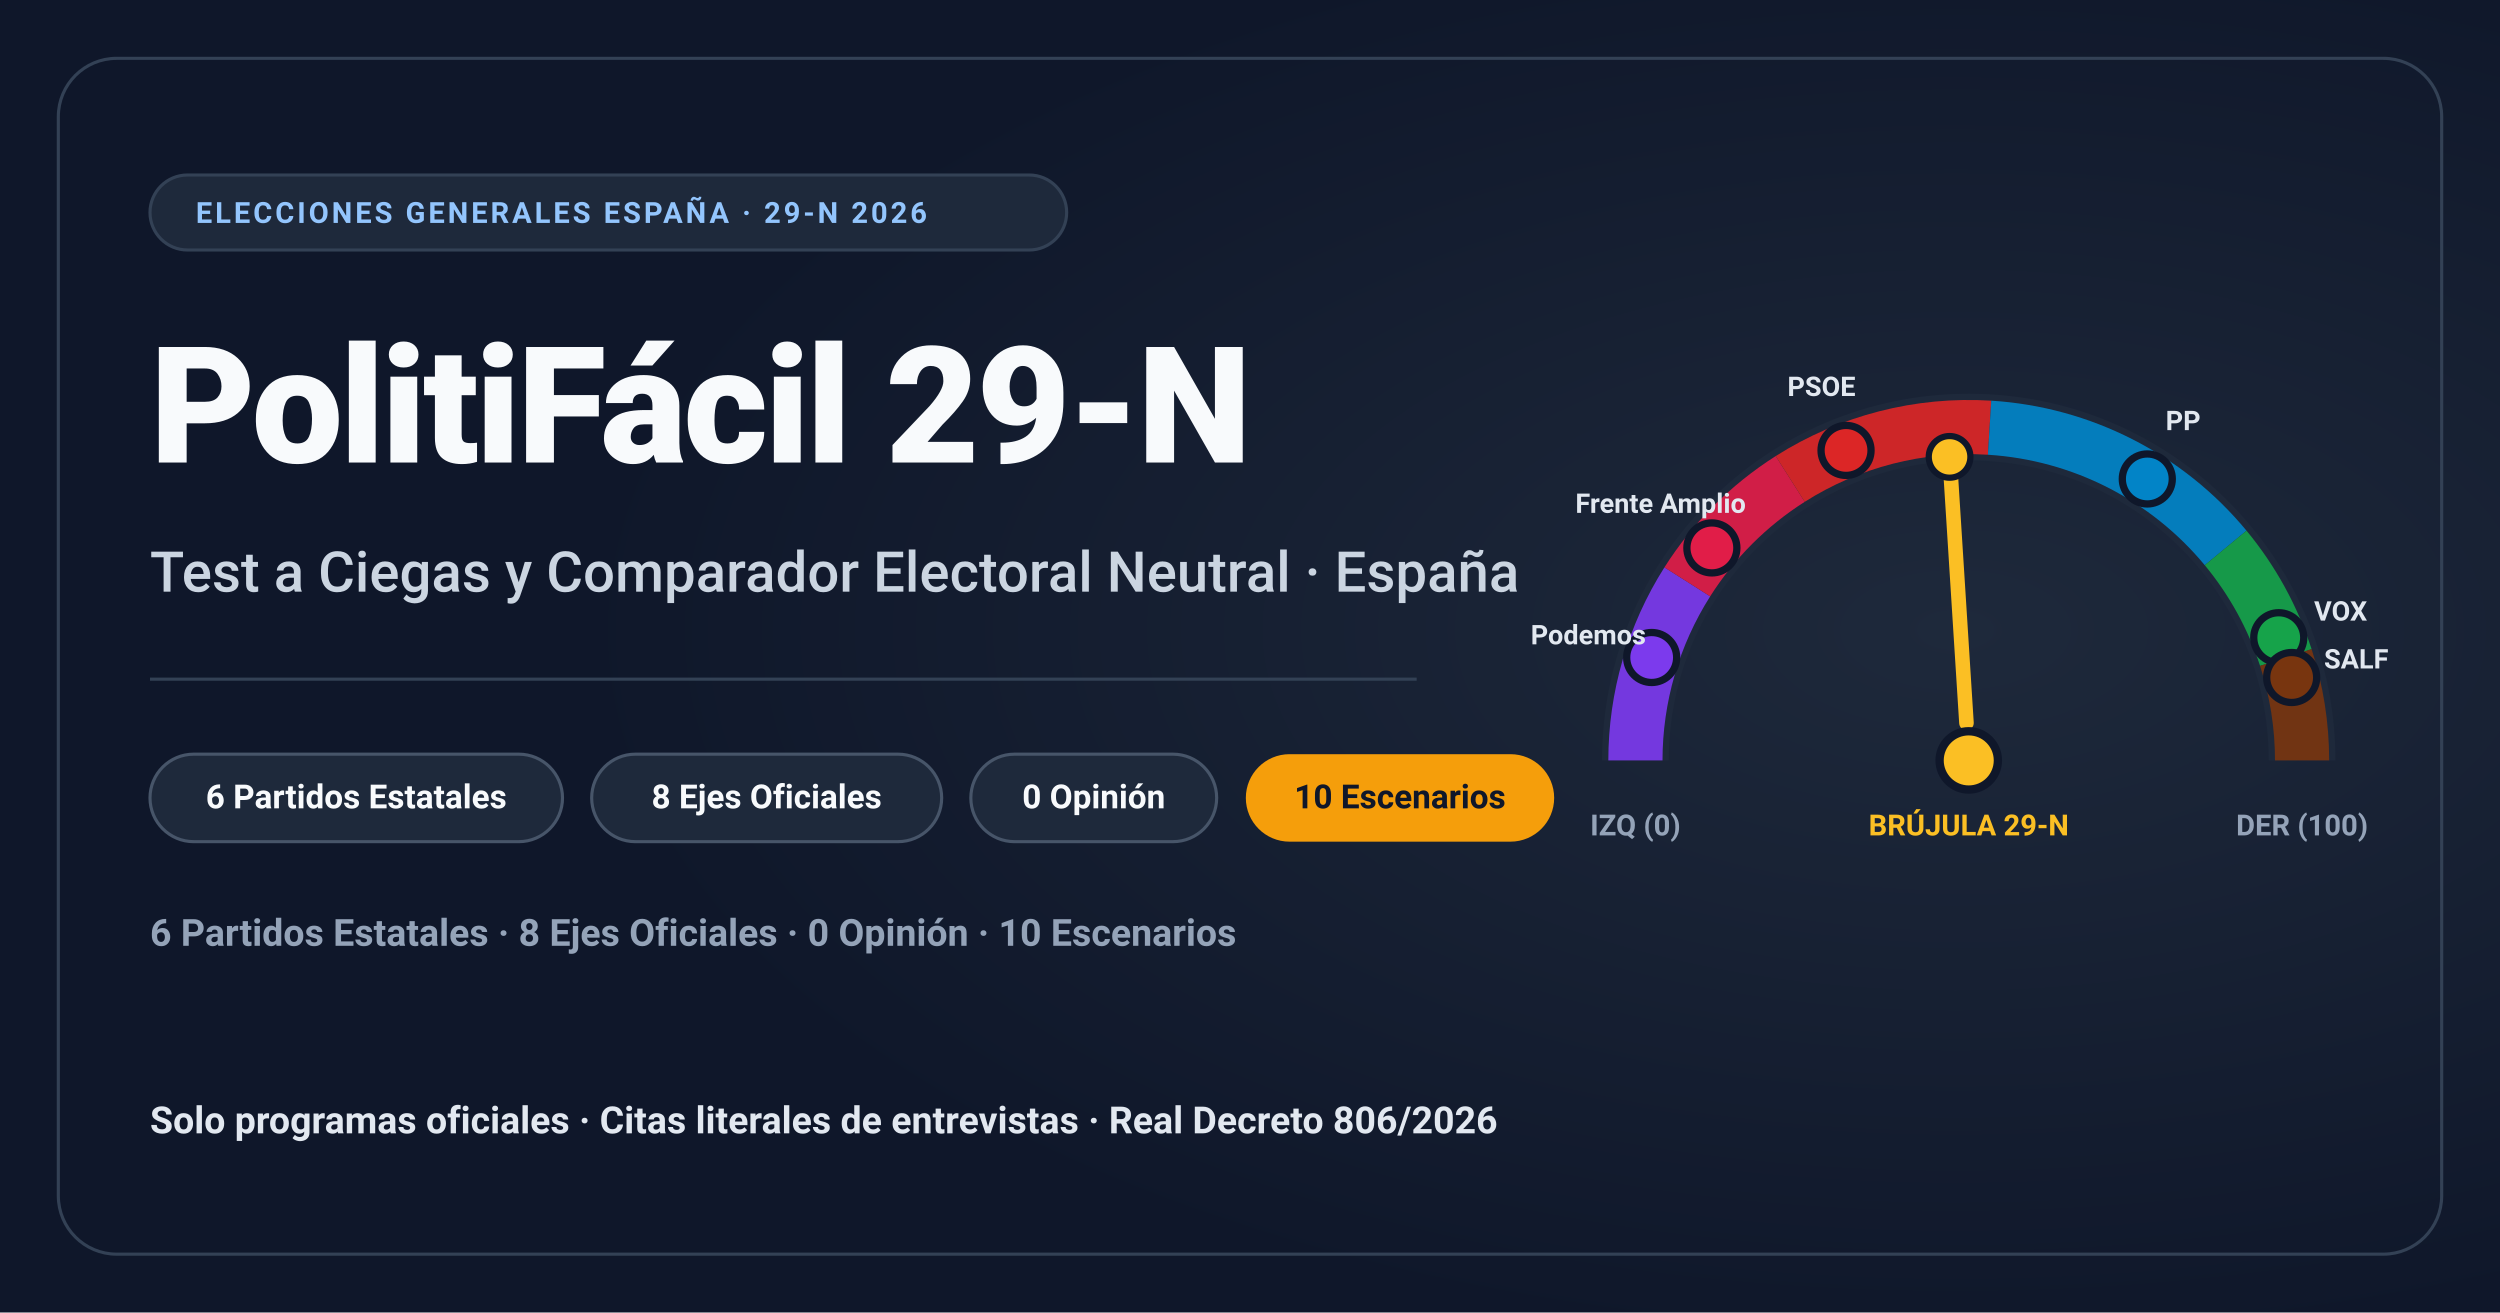
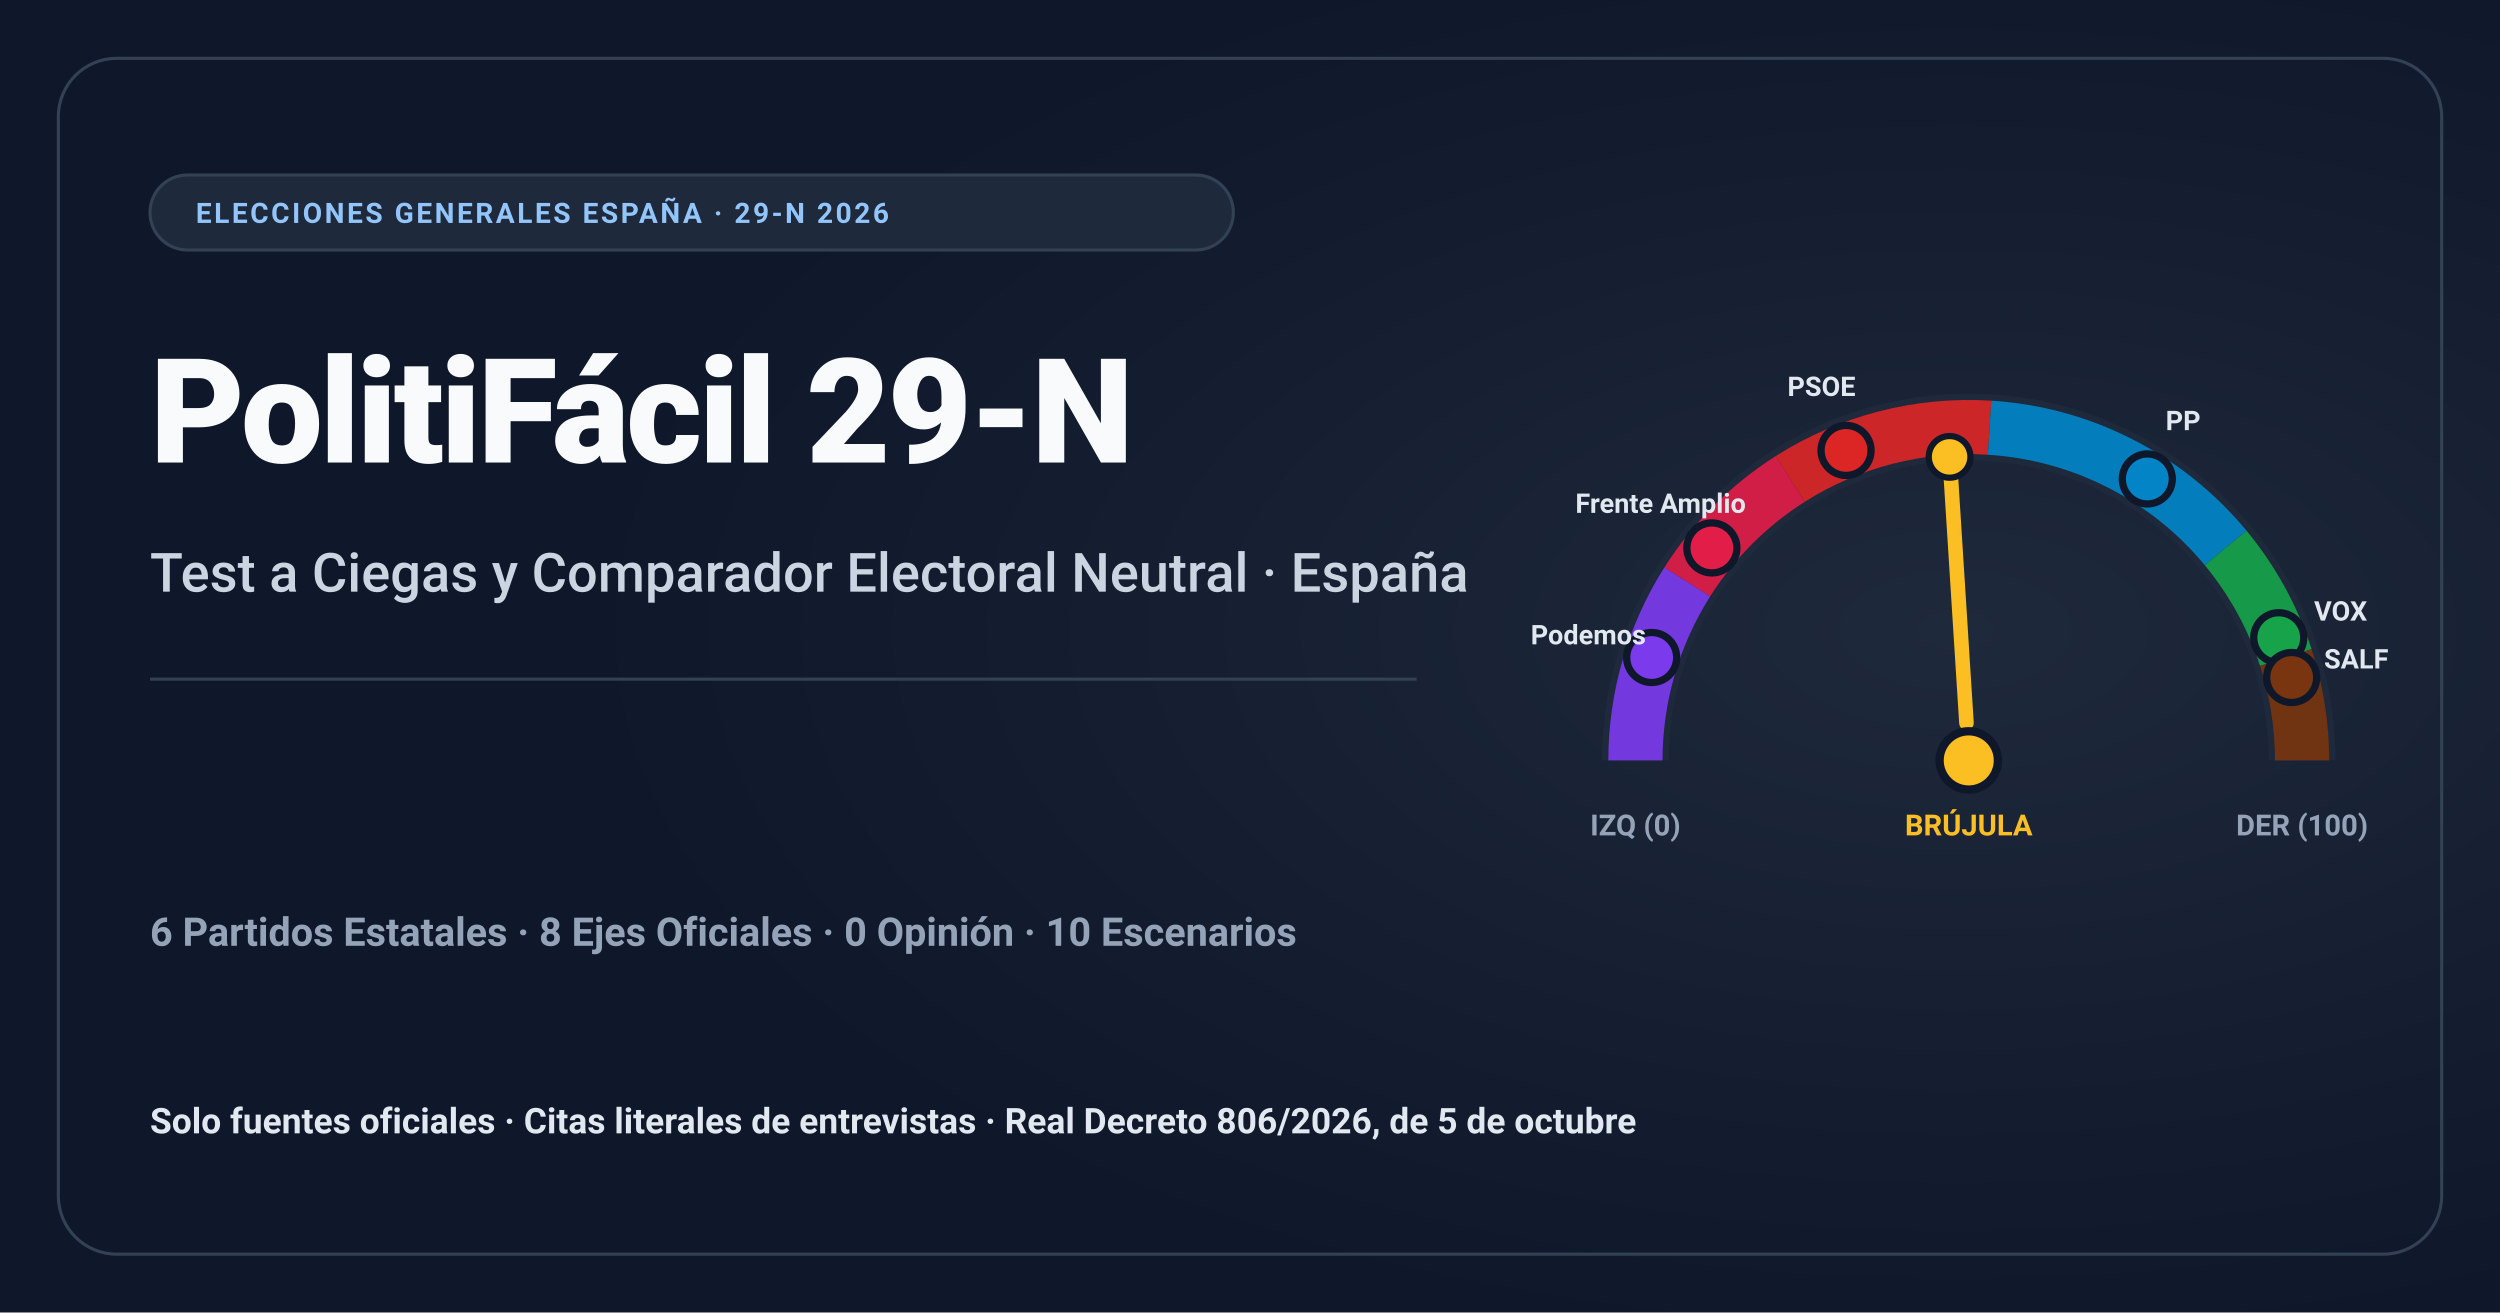
<svg xmlns="http://www.w3.org/2000/svg" width="1200" height="630" viewBox="0 0 1200 630" role="img" aria-label="PolitiFácil 29-N — Test a Ciegas y Comparador Electoral Neutral">
  <defs>
    <radialGradient id="bgGlow" cx="78%" cy="48%" r="55%">
      <stop offset="0%" stop-color="#1e293b" />
      <stop offset="100%" stop-color="#0f172a" />
    </radialGradient>
  </defs>
  <rect width="1200" height="630" fill="url(#bgGlow)" />
  <rect x="28" y="28" width="1144" height="574" rx="28" fill="none" stroke="#334155" stroke-width="1.5" />
-   <rect x="72" y="84" width="440" height="36" rx="18" fill="#1e293b" stroke="#334155" stroke-width="1.5" />
-   <text x="94" y="107" font-family="system-ui,-apple-system,Segoe UI,Roboto,sans-serif" font-size="14" font-weight="700" letter-spacing="1.4" fill="#93c5fd">ELECCIONES GENERALES ESPAÑA · 29-N 2026</text>
-   <text x="72" y="222" font-family="system-ui,-apple-system,Segoe UI,Roboto,sans-serif" font-size="78" font-weight="800" letter-spacing="-1.5" fill="#f8fafc">PolitiFácil 29-N</text>
-   <text x="72" y="284" font-family="system-ui,-apple-system,Segoe UI,Roboto,sans-serif" font-size="27" font-weight="500" fill="#cbd5e1">Test a Ciegas y Comparador Electoral Neutral · España</text>
+   <rect x="72" y="84" width="520" height="36" rx="18" fill="#1e293b" stroke="#334155" stroke-width="1.5" />
+   <text x="94" y="107" font-family="system-ui,-apple-system,Segoe UI,Roboto,sans-serif" font-size="13.5" font-weight="700" letter-spacing="1.2" fill="#93c5fd">ELECCIONES GENERALES ESPAÑA · 29-N 2026</text>
+   <text x="72" y="222" font-family="system-ui,-apple-system,Segoe UI,Roboto,sans-serif" font-size="70" font-weight="800" letter-spacing="-1.5" fill="#f8fafc">PolitiFácil 29-N</text>
+   <text x="72" y="284" font-family="system-ui,-apple-system,Segoe UI,Roboto,sans-serif" font-size="26" font-weight="500" fill="#cbd5e1">Test a Ciegas y Comparador Electoral Neutral · España</text>
  <line x1="72" y1="326" x2="680" y2="326" stroke="#334155" stroke-width="1.5" />
-   <g font-family="system-ui,-apple-system,Segoe UI,Roboto,sans-serif" font-size="16" font-weight="700" fill="#f8fafc">
-     <rect x="72" y="362" width="198" height="42" rx="21" fill="#1e293b" stroke="#475569" stroke-width="1.5" />
-     <text x="171" y="388" text-anchor="middle">6 Partidos Estatales</text>
-     <rect x="284" y="362" width="168" height="42" rx="21" fill="#1e293b" stroke="#475569" stroke-width="1.5" />
-     <text x="368" y="388" text-anchor="middle">8 Ejes Oficiales</text>
-     <rect x="466" y="362" width="118" height="42" rx="21" fill="#1e293b" stroke="#475569" stroke-width="1.5" />
-     <text x="525" y="388" text-anchor="middle">0 Opinión</text>
-     <rect x="598" y="362" width="148" height="42" rx="21" fill="#f59e0b" />
-     <text x="672" y="388" text-anchor="middle" fill="#0f172a">10 Escenarios</text>
-   </g>
-   <text x="72" y="454" font-family="system-ui,-apple-system,Segoe UI,Roboto,sans-serif" font-size="18" font-weight="600" fill="#94a3b8">6 Partidos Estatales · 8 Ejes Oficiales · 0 Opinión · 10 Escenarios</text>
-   <text x="72" y="544" font-family="system-ui,-apple-system,Segoe UI,Roboto,sans-serif" font-size="18" font-weight="600" fill="#e2e8f0">Solo programas oficiales · Citas literales de entrevistas · Real Decreto 806/2026</text>
+   <text x="72" y="454" font-family="system-ui,-apple-system,Segoe UI,Roboto,sans-serif" font-size="19" font-weight="600" fill="#94a3b8">6 Partidos Estatales · 8 Ejes Oficiales · 0 Opinión · 10 Escenarios</text>
+   <text x="72" y="544" font-family="system-ui,-apple-system,Segoe UI,Roboto,sans-serif" font-size="17" font-weight="600" fill="#e2e8f0">Solo fuentes oficiales · Citas literales de entrevistas · Real Decreto 806/2026, de 5 de octubre</text>
  <g>
    <path d="M 785 365 A 160 160 0 0 1 1105 365" fill="none" stroke="#1e293b" stroke-width="32" />
    <path d="M 785.0 365.0 A 160 160 0 0 1 809.9 279.3" fill="none" stroke="#7c3aed" stroke-width="26" stroke-linecap="butt" opacity="0.92" />
    <path d="M 809.9 279.3 A 160 160 0 0 1 859.3 229.9" fill="none" stroke="#e11d48" stroke-width="26" stroke-linecap="butt" opacity="0.92" />
    <path d="M 859.3 229.9 A 160 160 0 0 1 955.0 205.3" fill="none" stroke="#dc2626" stroke-width="26" stroke-linecap="butt" opacity="0.92" />
    <path d="M 955.0 205.3 A 160 160 0 0 1 1068.3 263.0" fill="none" stroke="#0284c7" stroke-width="26" stroke-linecap="butt" opacity="0.92" />
    <path d="M 1068.3 263.0 A 160 160 0 0 1 1097.2 315.6" fill="none" stroke="#16a34a" stroke-width="26" stroke-linecap="butt" opacity="0.92" />
    <path d="M 1097.2 315.6 A 160 160 0 0 1 1105.0 365.0" fill="none" stroke="#78350f" stroke-width="26" stroke-linecap="butt" opacity="0.92" />
    <g>
      <circle cx="792.8" cy="315.6" r="12" fill="#7c3aed" stroke="#0f172a" stroke-width="3.5" />
      <text x="762.4" y="305.7" text-anchor="middle" dominant-baseline="middle" font-family="system-ui,-apple-system,Segoe UI,Roboto,sans-serif" font-size="13" font-weight="700" fill="#e2e8f0">Podemos</text>
    </g>
    <g>
      <circle cx="821.7" cy="263.0" r="12" fill="#e11d48" stroke="#0f172a" stroke-width="3.5" />
      <text x="797.1" y="242.6" text-anchor="middle" dominant-baseline="middle" font-family="system-ui,-apple-system,Segoe UI,Roboto,sans-serif" font-size="13" font-weight="700" fill="#e2e8f0">Frente Amplio</text>
    </g>
    <g>
      <circle cx="886.1" cy="216.2" r="12" fill="#dc2626" stroke="#0f172a" stroke-width="3.5" />
      <text x="874.3" y="186.5" text-anchor="middle" dominant-baseline="middle" font-family="system-ui,-apple-system,Segoe UI,Roboto,sans-serif" font-size="13" font-weight="700" fill="#e2e8f0">PSOE</text>
    </g>
    <g>
      <circle cx="1030.7" cy="229.9" r="12" fill="#0284c7" stroke="#0f172a" stroke-width="3.5" />
      <text x="1047.9" y="202.9" text-anchor="middle" dominant-baseline="middle" font-family="system-ui,-apple-system,Segoe UI,Roboto,sans-serif" font-size="13" font-weight="700" fill="#e2e8f0">PP</text>
    </g>
    <g>
      <circle cx="1093.8" cy="306.1" r="12" fill="#16a34a" stroke="#0f172a" stroke-width="3.5" />
      <text x="1123.5" y="294.3" text-anchor="middle" dominant-baseline="middle" font-family="system-ui,-apple-system,Segoe UI,Roboto,sans-serif" font-size="13" font-weight="700" fill="#e2e8f0">VOX</text>
    </g>
    <g>
      <circle cx="1100.0" cy="325.2" r="12" fill="#78350f" stroke="#0f172a" stroke-width="3.5" />
      <text x="1131.0" y="317.3" text-anchor="middle" dominant-baseline="middle" font-family="system-ui,-apple-system,Segoe UI,Roboto,sans-serif" font-size="13" font-weight="700" fill="#e2e8f0">SALF</text>
    </g>
    <line x1="943.9" y1="347.0" x2="935.8" y2="219.3" stroke="#fbbf24" stroke-width="7" stroke-linecap="round" />
    <circle cx="945" cy="365" r="14" fill="#fbbf24" stroke="#0f172a" stroke-width="4" />
    <circle cx="935.8" cy="219.3" r="10" fill="#fbbf24" stroke="#0f172a" stroke-width="3" />
    <text x="785" y="401" text-anchor="middle" font-family="system-ui,-apple-system,Segoe UI,Roboto,sans-serif" font-size="14" font-weight="700" fill="#94a3b8">IZQ (0)</text>
-     <text x="945" y="401" text-anchor="middle" font-family="system-ui,-apple-system,Segoe UI,Roboto,sans-serif" font-size="14" font-weight="700" fill="#fbbf24">BRÚJULA 29-N</text>
+     <text x="945" y="401" text-anchor="middle" font-family="system-ui,-apple-system,Segoe UI,Roboto,sans-serif" font-size="14" font-weight="700" fill="#fbbf24">BRÚJULA</text>
    <text x="1105" y="401" text-anchor="middle" font-family="system-ui,-apple-system,Segoe UI,Roboto,sans-serif" font-size="14" font-weight="700" fill="#94a3b8">DER (100)</text>
  </g>
</svg>
